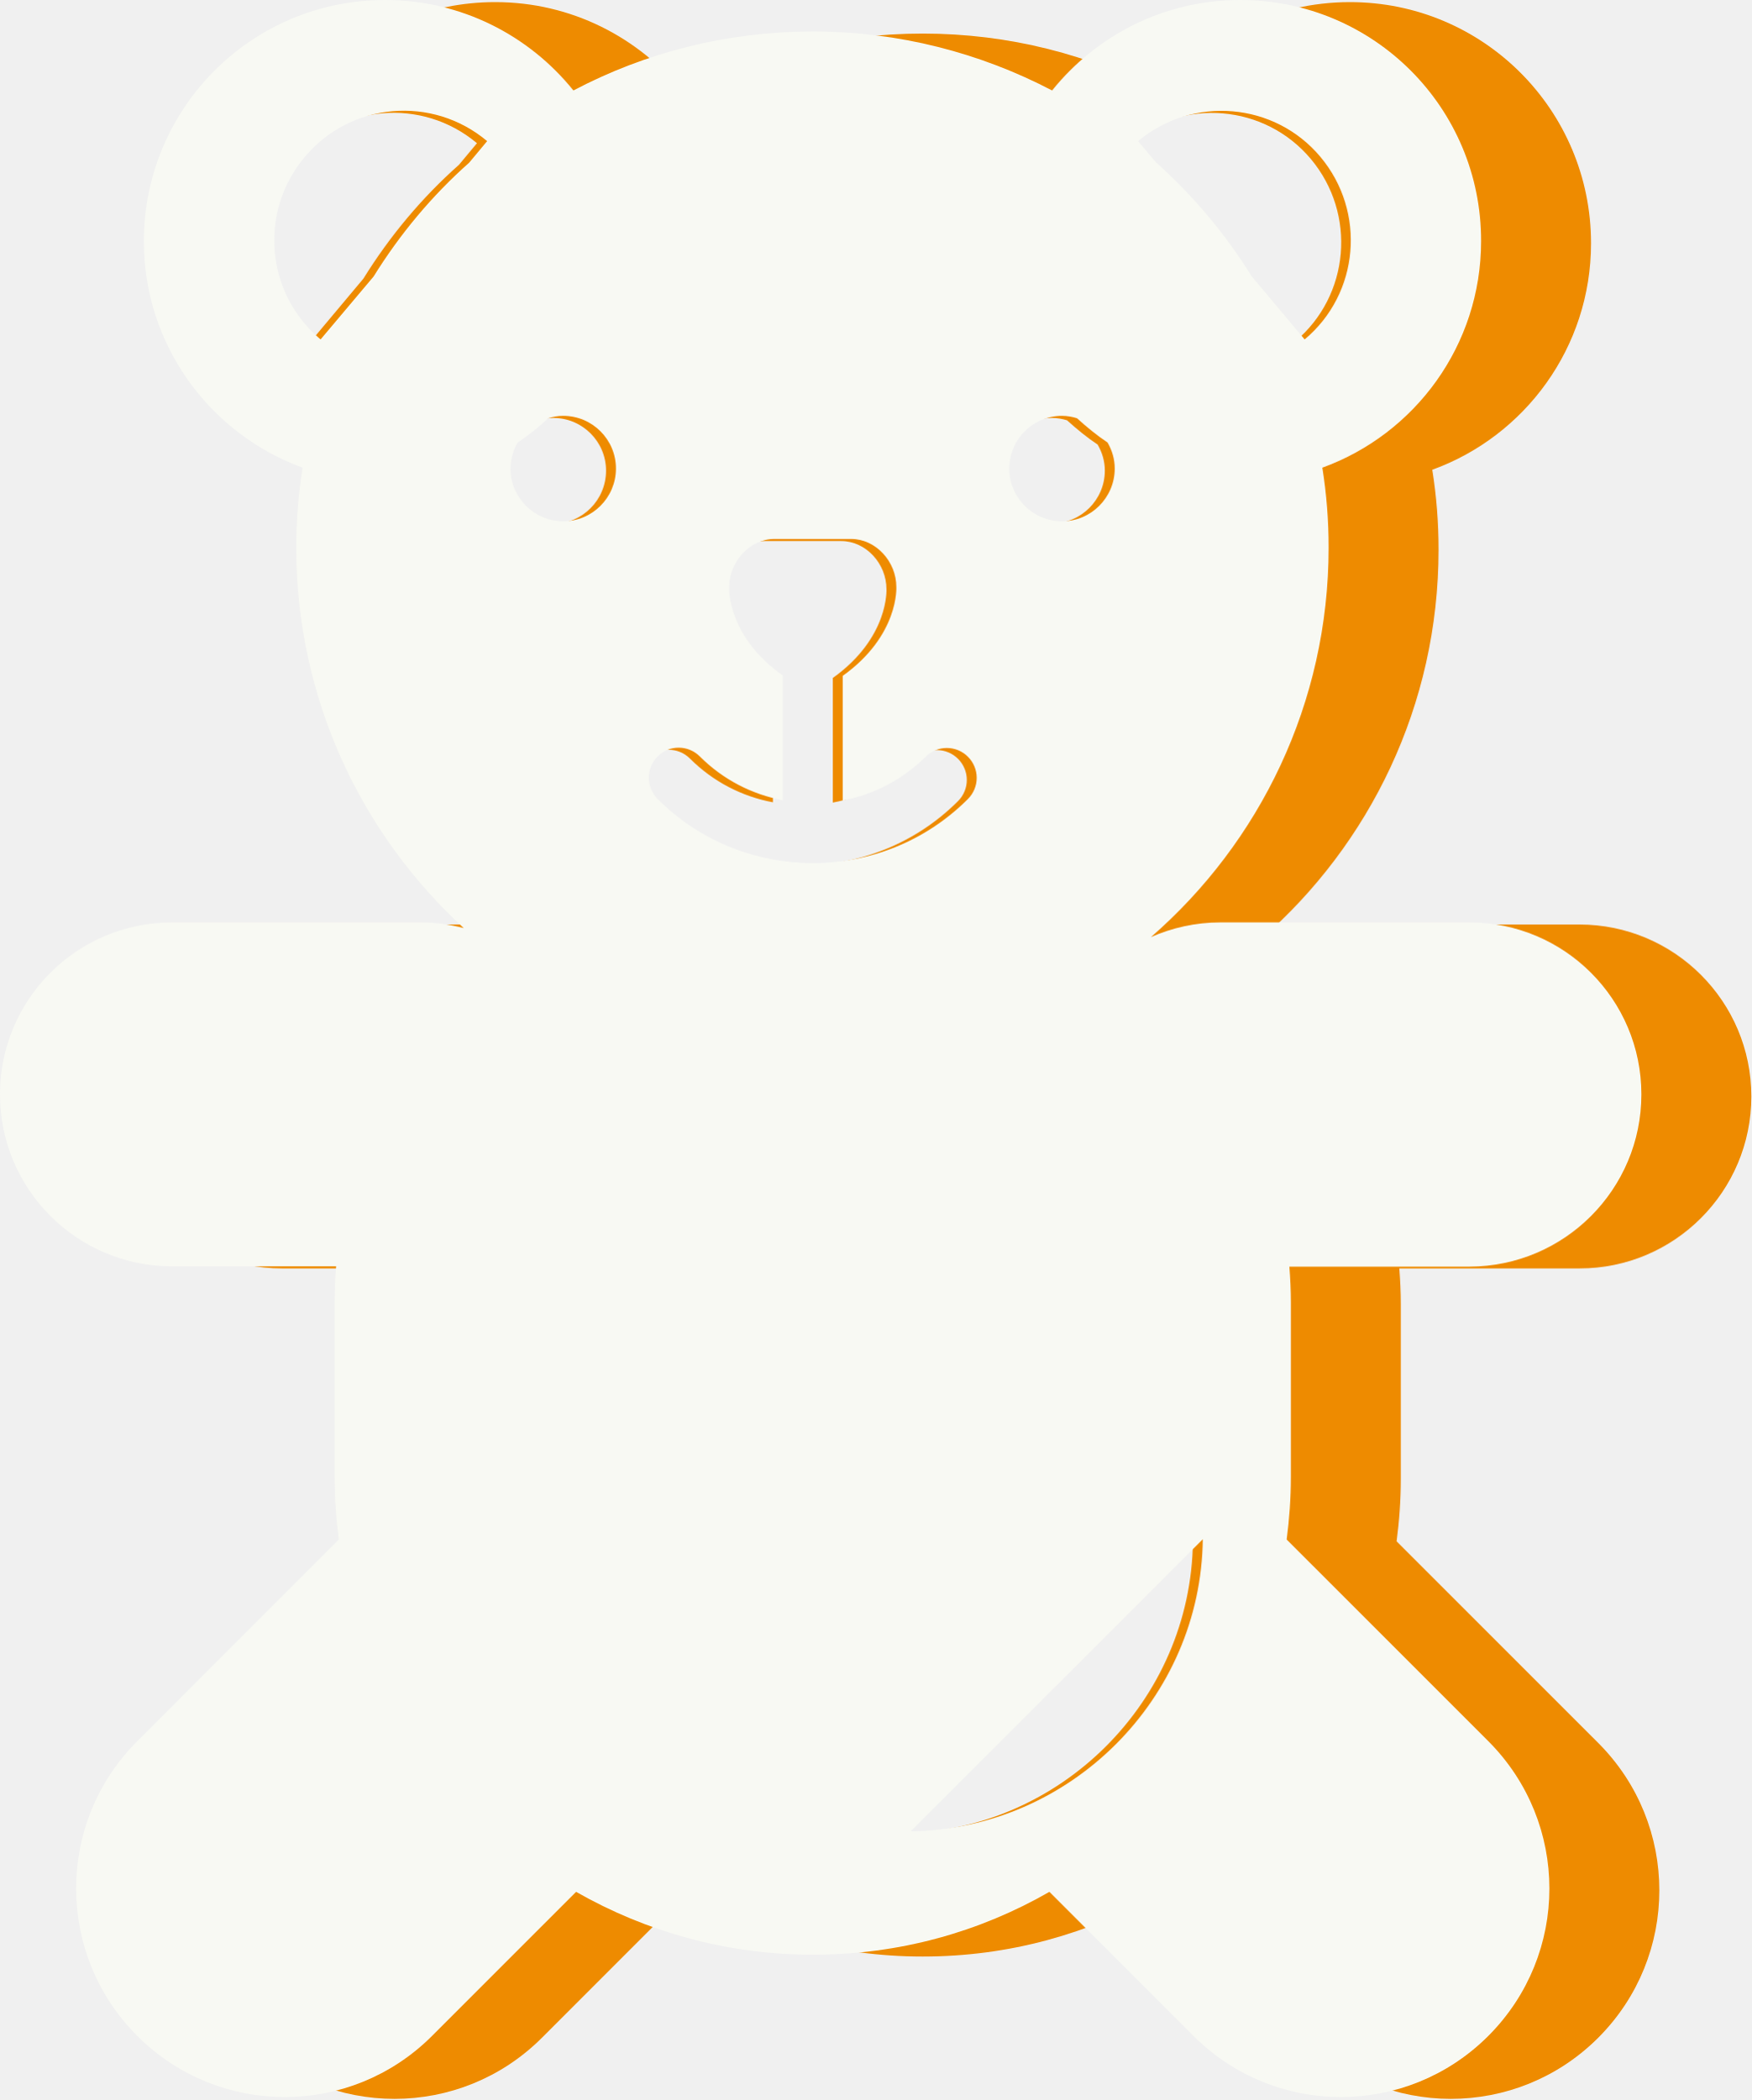
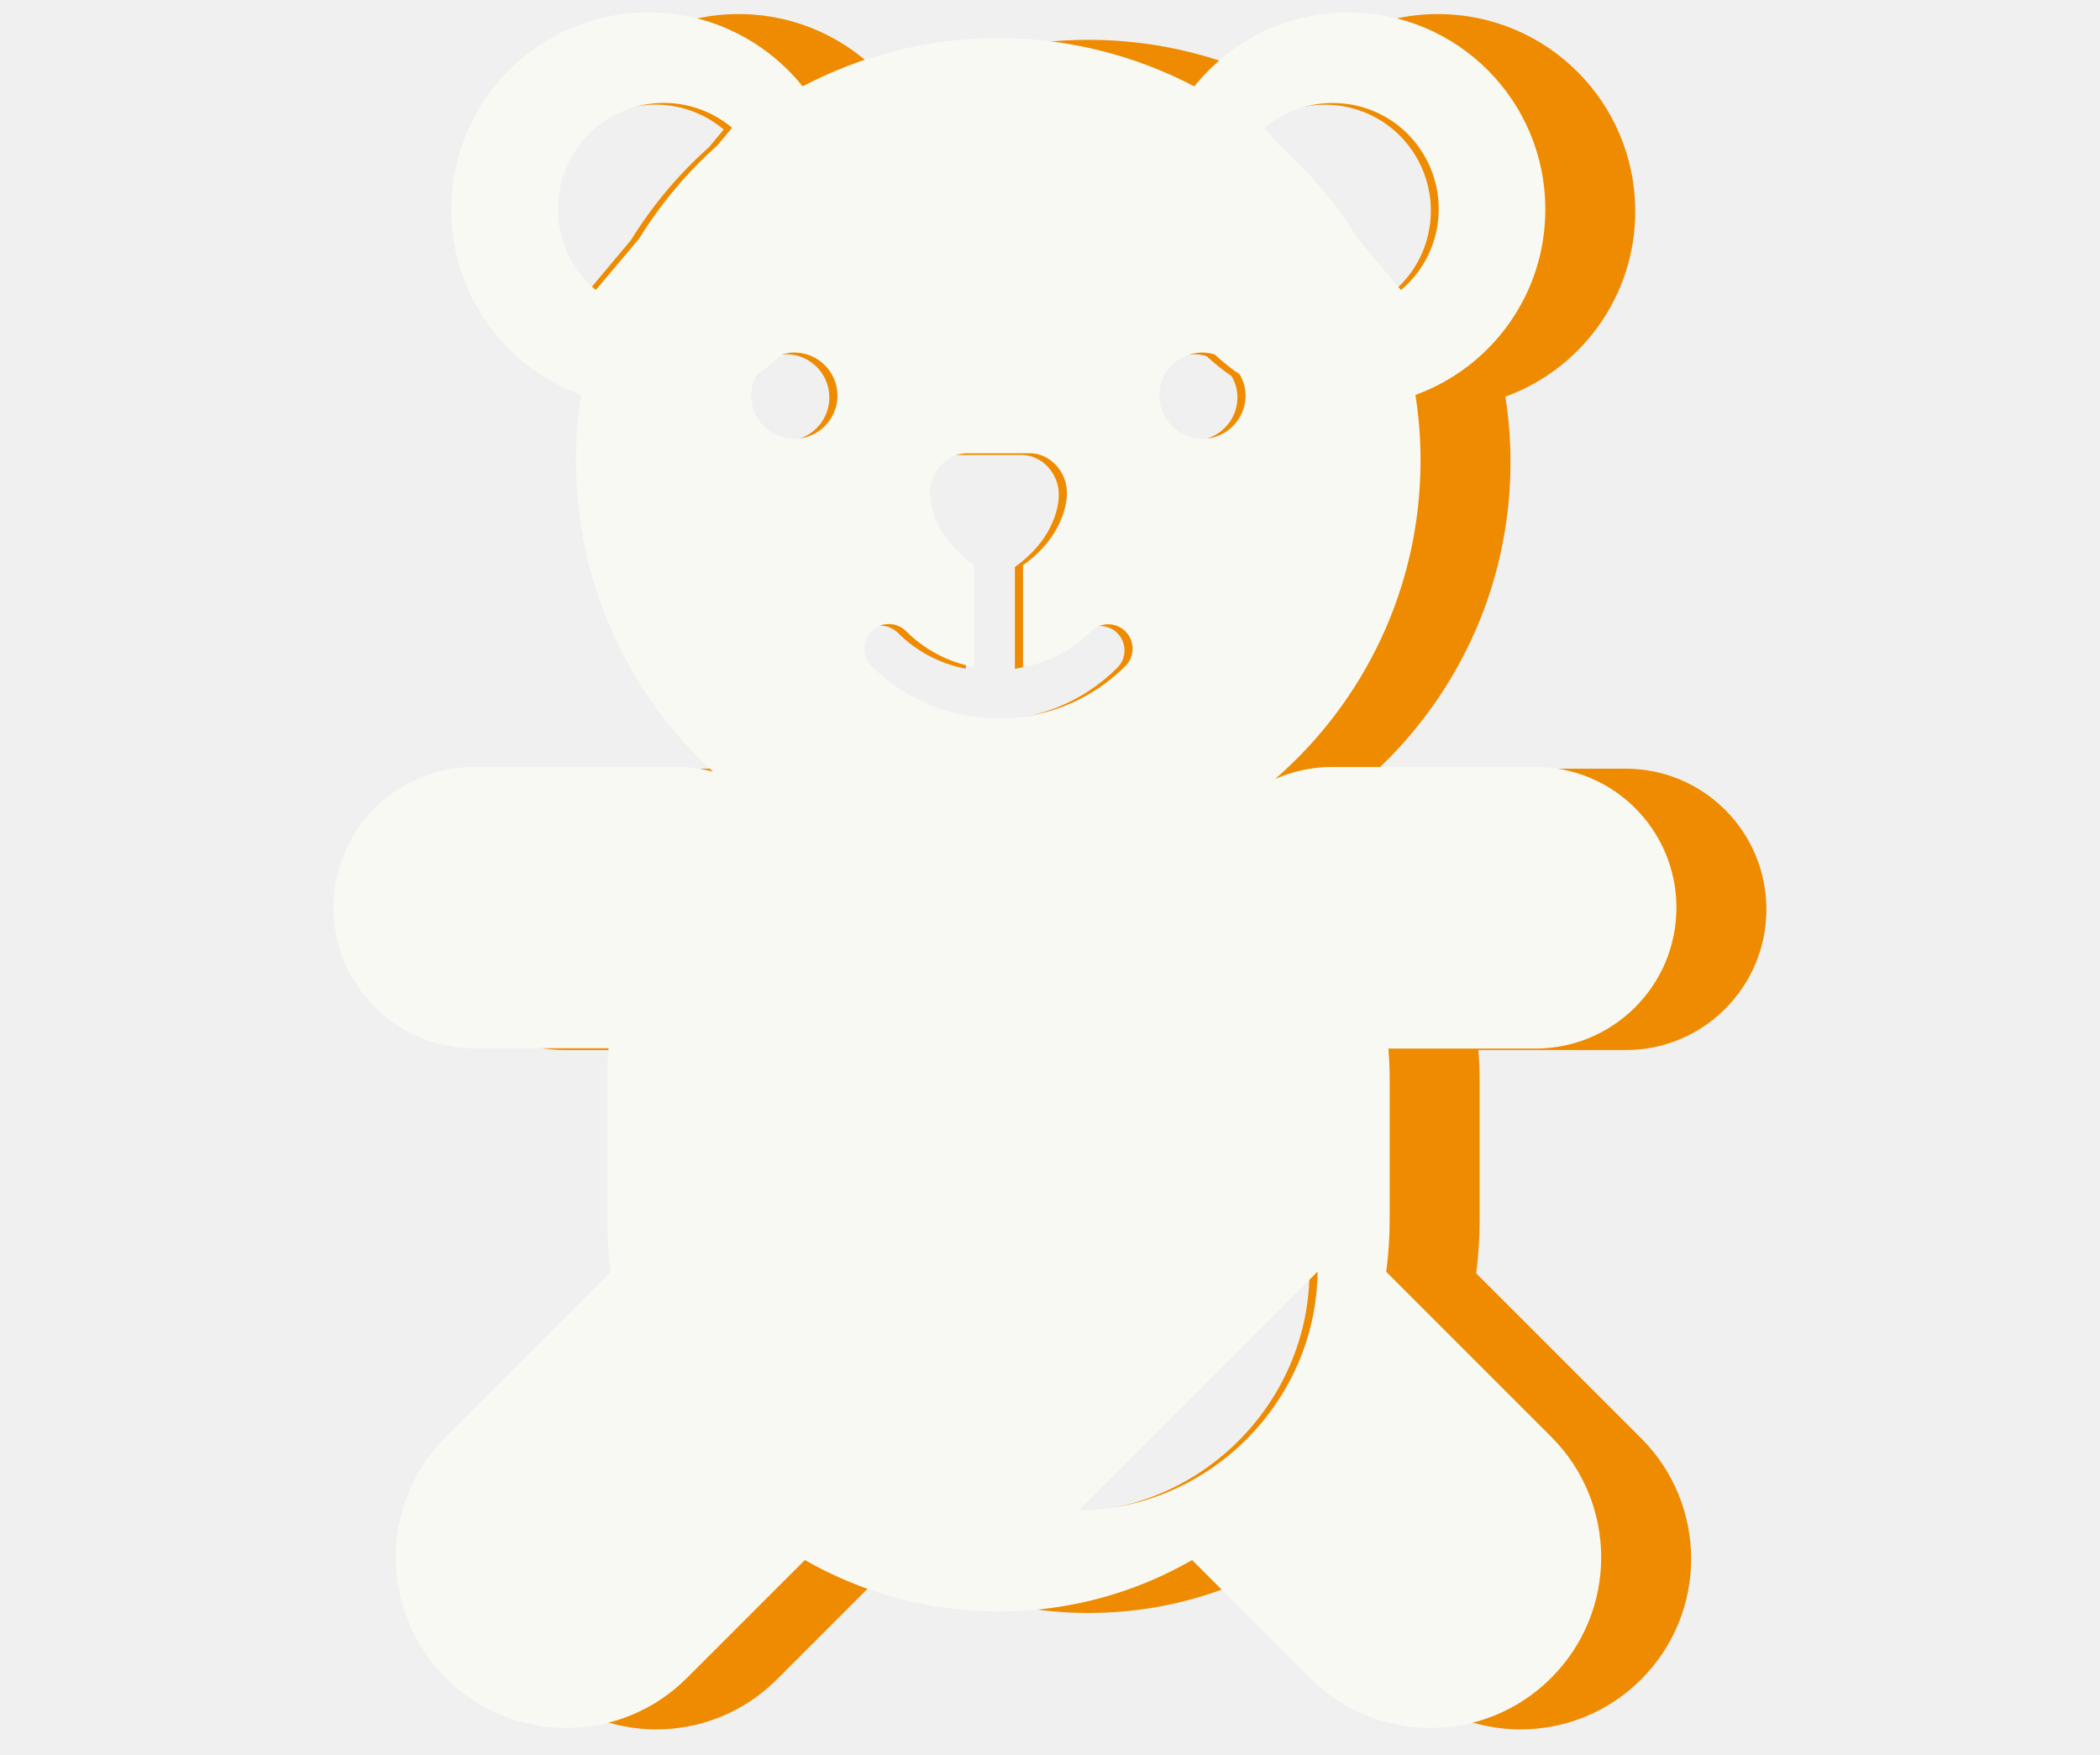
- <svg xmlns="http://www.w3.org/2000/svg" width="121" height="145" viewBox="0 0 121 145" fill="none">
-   <g clip-path="url(#clip0_76_37)">
-     <path d="M121 75.739C121 69.179 115.68 63.861 109.119 63.861H91.898C90.201 63.861 88.566 64.233 87.117 64.875C94.63 58.335 99.391 48.713 99.391 37.973C99.391 36.09 99.246 34.248 98.956 32.448C105.352 30.13 109.926 24.005 109.926 16.803C109.926 7.595 102.475 0.145 93.264 0.145C88.007 0.145 83.329 2.587 80.266 6.394C75.34 3.787 69.71 2.318 63.749 2.318C57.767 2.318 52.158 3.787 47.212 6.394C44.148 2.587 39.471 0.145 34.213 0.145C25.003 0.145 17.551 7.595 17.551 16.803C17.551 24.005 22.126 30.109 28.521 32.448C28.232 34.248 28.087 36.09 28.087 37.973C28.087 48.382 32.557 57.735 39.657 64.254C38.705 64.005 37.711 63.861 36.697 63.861H19.476C12.915 63.861 7.596 69.179 7.596 75.739C7.596 82.299 12.915 87.617 19.476 87.617H30.819C30.757 88.424 30.715 89.252 30.715 90.079V102.144C30.715 103.613 30.819 105.062 31.005 106.469L17.075 120.395C11.445 126.024 11.445 135.129 17.075 140.758C22.705 146.387 31.812 146.387 37.442 140.758L47.398 130.804C52.22 133.557 57.809 135.15 63.749 135.15C69.71 135.15 75.278 133.577 80.1 130.804L90.056 140.758C95.686 146.387 104.793 146.387 110.423 140.758C116.053 135.129 116.053 126.024 110.423 120.395L96.493 106.469C96.68 105.041 96.783 103.613 96.783 102.144V90.079C96.783 89.252 96.742 88.424 96.68 87.617H109.14C115.68 87.617 121 82.299 121 75.739ZM31.709 11.382C29.142 13.658 26.928 16.307 25.106 19.245L21.463 23.591C17.676 20.425 17.179 14.775 20.346 10.989C23.512 7.202 29.163 6.705 32.951 9.892L31.709 11.382ZM72.691 28.868C73.043 28.868 73.394 28.93 73.725 29.033C74.388 29.633 75.092 30.213 75.837 30.709C76.147 31.247 76.334 31.848 76.334 32.51C76.334 34.517 74.698 36.152 72.691 36.152C70.683 36.152 69.048 34.517 69.048 32.51C69.048 30.503 70.662 28.868 72.691 28.868ZM38.229 36.173C36.221 36.173 34.586 34.538 34.586 32.531C34.586 31.868 34.772 31.247 35.083 30.709C35.828 30.213 36.531 29.654 37.194 29.033C37.525 28.93 37.856 28.868 38.229 28.868C40.236 28.868 41.871 30.503 41.871 32.51C41.871 34.538 40.236 36.173 38.229 36.173ZM44.748 55.314C43.941 54.507 43.941 53.203 44.748 52.396C45.556 51.589 46.86 51.589 47.667 52.396C49.281 54.01 51.289 55.024 53.4 55.418V46.809C49.695 44.181 49.675 41.036 49.695 40.705V40.684C49.695 38.966 51.103 37.373 52.821 37.373H58.119C59.837 37.373 61.245 38.946 61.245 40.684C61.245 40.684 61.452 44.036 57.54 46.83V55.438C59.63 55.045 61.638 54.031 63.273 52.417C64.08 51.61 65.384 51.61 66.192 52.417C66.999 53.224 66.999 54.528 66.192 55.335C63.232 58.294 59.361 59.763 55.47 59.763C51.579 59.743 47.708 58.253 44.748 55.314ZM62.238 126.645L82.419 106.469C82.294 117.478 73.249 126.5 62.238 126.645ZM79.21 11.382L77.969 9.892C81.756 6.726 87.407 7.202 90.574 10.989C93.74 14.775 93.264 20.425 89.477 23.591L85.813 19.224C83.992 16.307 81.756 13.658 79.21 11.382Z" fill="#EE8B00" />
-     <path d="M113.404 75.594C113.404 69.034 108.085 63.716 101.523 63.716H84.303C82.605 63.716 80.97 64.088 79.521 64.73C87.035 58.19 91.795 48.568 91.795 37.828C91.795 35.945 91.65 34.103 91.361 32.303C97.756 29.985 102.33 23.86 102.33 16.658C102.351 7.45 94.9 0 85.689 0C80.432 0 75.754 2.442 72.691 6.249C67.744 3.663 62.114 2.173 56.153 2.173C50.192 2.173 44.563 3.642 39.616 6.249C36.553 2.442 31.854 0 26.597 0C17.407 0 9.935 7.45 9.935 16.658C9.935 23.86 14.509 29.964 20.905 32.303C20.615 34.103 20.47 35.945 20.47 37.828C20.47 48.237 24.941 57.59 32.04 64.109C31.088 63.86 30.095 63.716 29.081 63.716H11.881C5.319 63.716 0 69.034 0 75.594C0 82.154 5.319 87.472 11.881 87.472H23.223C23.161 88.279 23.12 89.107 23.12 89.934V102.019C23.12 103.489 23.223 104.937 23.409 106.344L9.48 120.271C3.85 125.9 3.85 135.005 9.48 140.634C15.11 146.262 24.217 146.262 29.846 140.634L39.802 130.68C44.625 133.432 50.213 135.026 56.153 135.026C62.114 135.026 67.682 133.453 72.505 130.68L82.46 140.634C88.09 146.262 97.197 146.262 102.827 140.634C108.457 135.005 108.457 125.9 102.827 120.271L88.897 106.344C89.084 104.917 89.187 103.489 89.187 102.019V89.955C89.187 89.127 89.146 88.3 89.084 87.493H101.544C108.085 87.472 113.404 82.154 113.404 75.594ZM73.374 28.723C73.726 28.723 74.078 28.785 74.409 28.888C75.071 29.488 75.775 30.068 76.52 30.564C76.831 31.102 77.017 31.703 77.017 32.365C77.017 34.372 75.382 36.007 73.374 36.007C71.366 36.007 69.731 34.372 69.731 32.365C69.731 30.358 71.366 28.723 73.374 28.723ZM78.631 9.747C82.419 6.581 88.07 7.057 91.236 10.843C94.403 14.63 93.927 20.28 90.139 23.446L86.476 19.079C84.654 16.141 82.44 13.513 79.873 11.216L78.631 9.747ZM45.432 52.251C46.239 51.444 47.543 51.444 48.35 52.251C49.965 53.865 51.972 54.879 54.084 55.273V46.664C50.379 44.036 50.358 40.891 50.379 40.559V40.539C50.379 38.821 51.786 37.228 53.504 37.228H58.803C60.521 37.228 61.928 38.8 61.928 40.539C61.928 40.539 62.135 43.891 58.223 46.685V55.293C60.314 54.9 62.321 53.886 63.957 52.272C64.764 51.465 66.068 51.465 66.875 52.272C67.682 53.079 67.682 54.383 66.875 55.19C63.915 58.149 60.045 59.618 56.153 59.618C52.283 59.618 48.392 58.149 45.432 55.19C44.625 54.362 44.625 53.058 45.432 52.251ZM35.766 30.564C36.511 30.068 37.215 29.509 37.877 28.888C38.208 28.785 38.539 28.723 38.912 28.723C40.92 28.723 42.555 30.358 42.555 32.365C42.555 34.372 40.92 36.007 38.912 36.007C36.904 36.007 35.269 34.372 35.269 32.365C35.269 31.723 35.456 31.102 35.766 30.564ZM22.147 23.446C18.359 20.28 17.862 14.63 21.05 10.843C24.217 7.057 29.867 6.56 33.655 9.747L32.413 11.237C29.846 13.513 27.632 16.162 25.81 19.1L22.147 23.446ZM83.102 106.324C82.978 117.333 73.933 126.355 62.922 126.5L83.102 106.324Z" fill="#F8F9F3" />
+ <svg xmlns="http://www.w3.org/2000/svg" width="170" height="142" viewBox="0 0 170 142" fill="none">
+   <g clip-path="url(#clip0_84_45)">
+     <path d="M142.993 73.605C142.993 67.316 137.893 62.218 131.604 62.218H115.095C113.468 62.218 111.901 62.575 110.512 63.19C117.715 56.921 122.278 47.697 122.278 37.401C122.278 35.596 122.139 33.831 121.861 32.105C127.992 29.883 132.377 24.011 132.377 17.108C132.377 8.28 125.234 1.139 116.405 1.139C111.365 1.139 106.881 3.48 103.945 7.13C99.222 4.63 93.825 3.222 88.111 3.222C82.377 3.222 77 4.63 72.258 7.13C69.321 3.48 64.837 1.139 59.797 1.139C50.968 1.139 43.825 8.28 43.825 17.108C43.825 24.011 48.21 29.863 54.341 32.105C54.063 33.831 53.924 35.596 53.924 37.401C53.924 47.38 58.21 56.346 65.016 62.595C64.103 62.357 63.151 62.218 62.178 62.218H45.67C39.38 62.218 34.281 67.316 34.281 73.605C34.281 79.893 39.38 84.991 45.67 84.991H56.543C56.484 85.765 56.444 86.558 56.444 87.352V98.917C56.444 100.325 56.543 101.714 56.722 103.063L43.369 116.413C37.972 121.809 37.972 130.538 43.369 135.933C48.766 141.329 57.496 141.329 62.893 135.933L72.436 126.392C77.059 129.03 82.417 130.557 88.111 130.557C93.825 130.557 99.163 129.05 103.786 126.392L113.33 135.933C118.726 141.329 127.457 141.329 132.854 135.933C138.25 130.538 138.25 121.809 132.854 116.413L119.5 103.063C119.679 101.694 119.778 100.325 119.778 98.917V87.352C119.778 86.558 119.738 85.765 119.679 84.991H131.623C137.893 84.991 142.993 79.893 142.993 73.605ZM57.397 11.911C54.936 14.093 52.813 16.632 51.067 19.449L47.575 23.615C43.944 20.579 43.468 15.164 46.504 11.534C49.539 7.903 54.956 7.427 58.587 10.482L57.397 11.911ZM96.683 28.673C97.02 28.673 97.357 28.733 97.675 28.832C98.31 29.407 98.984 29.962 99.698 30.439C99.996 30.954 100.175 31.53 100.175 32.164C100.175 34.089 98.607 35.656 96.683 35.656C94.758 35.656 93.191 34.089 93.191 32.164C93.191 30.24 94.738 28.673 96.683 28.673ZM63.647 35.676C61.722 35.676 60.154 34.108 60.154 32.184C60.154 31.549 60.333 30.954 60.631 30.439C61.345 29.962 62.02 29.427 62.654 28.832C62.972 28.733 63.289 28.673 63.647 28.673C65.571 28.673 67.139 30.24 67.139 32.164C67.139 34.108 65.571 35.676 63.647 35.676ZM69.897 54.025C69.123 53.252 69.123 52.002 69.897 51.228C70.671 50.455 71.921 50.455 72.694 51.228C74.242 52.775 76.166 53.747 78.19 54.124V45.872C74.639 43.353 74.619 40.337 74.639 40.02V40C74.639 38.354 75.988 36.826 77.635 36.826H82.714C84.361 36.826 85.71 38.334 85.71 40C85.71 40 85.909 43.214 82.159 45.892V54.144C84.163 53.767 86.087 52.795 87.655 51.248C88.429 50.474 89.679 50.474 90.452 51.248C91.226 52.022 91.226 53.271 90.452 54.045C87.615 56.882 83.905 58.29 80.174 58.29C76.444 58.27 72.734 56.842 69.897 54.025ZM86.663 122.404L106.008 103.063C105.889 113.616 97.218 122.266 86.663 122.404ZM102.933 11.911L101.742 10.482C105.373 7.447 110.79 7.903 113.826 11.534C116.861 15.164 116.405 20.579 112.774 23.615L109.262 19.429C107.516 16.632 105.373 14.093 102.933 11.911Z" fill="#EE8B00" />
+     <path d="M135.711 73.466C135.711 67.177 130.612 62.079 124.322 62.079H107.814C106.187 62.079 104.62 62.436 103.231 63.051C110.433 56.782 114.997 47.558 114.997 37.263C114.997 35.457 114.858 33.692 114.58 31.966C120.711 29.744 125.096 23.872 125.096 16.969C125.116 8.141 117.973 1 109.144 1C104.104 1 99.62 3.341 96.683 6.991C91.941 4.511 86.544 3.083 80.83 3.083C75.115 3.083 69.719 4.491 64.977 6.991C62.04 3.341 57.536 1 52.496 1C43.687 1 36.524 8.141 36.524 16.969C36.524 23.872 40.909 29.724 47.04 31.966C46.762 33.692 46.623 35.457 46.623 37.263C46.623 47.241 50.909 56.207 57.715 62.456C56.802 62.218 55.849 62.079 54.877 62.079H38.389C32.099 62.079 27 67.177 27 73.466C27 79.754 32.099 84.852 38.389 84.852H49.262C49.203 85.626 49.163 86.419 49.163 87.213V98.798C49.163 100.206 49.262 101.595 49.441 102.944L36.087 116.294C30.691 121.69 30.691 130.419 36.087 135.814C41.484 141.21 50.215 141.21 55.611 135.814L65.155 126.273C69.778 128.911 75.135 130.438 80.83 130.438C86.544 130.438 91.882 128.931 96.505 126.273L106.048 135.814C111.445 141.21 120.175 141.21 125.572 135.814C130.969 130.419 130.969 121.69 125.572 116.294L112.219 102.944C112.398 101.575 112.497 100.206 112.497 98.798V87.233C112.497 86.439 112.457 85.646 112.398 84.872H124.342C130.612 84.852 135.711 79.754 135.711 73.466ZM97.338 28.534C97.675 28.534 98.013 28.594 98.33 28.693C98.965 29.268 99.639 29.824 100.354 30.3C100.651 30.816 100.83 31.391 100.83 32.026C100.83 33.95 99.263 35.517 97.338 35.517C95.413 35.517 93.846 33.95 93.846 32.026C93.846 30.101 95.413 28.534 97.338 28.534ZM102.378 10.343C106.009 7.308 111.425 7.765 114.461 11.395C117.497 15.025 117.04 20.441 113.41 23.476L109.898 19.29C108.152 16.473 106.028 13.954 103.568 11.752L102.378 10.343ZM70.552 51.089C71.326 50.316 72.576 50.316 73.35 51.089C74.897 52.636 76.822 53.608 78.846 53.985V45.733C75.294 43.214 75.274 40.199 75.294 39.881V39.861C75.294 38.215 76.643 36.687 78.29 36.687H83.37C85.016 36.687 86.366 38.195 86.366 39.861C86.366 39.861 86.564 43.075 82.814 45.753V54.005C84.818 53.628 86.743 52.656 88.31 51.109C89.084 50.335 90.334 50.335 91.108 51.109C91.882 51.883 91.882 53.132 91.108 53.906C88.27 56.743 84.56 58.151 80.83 58.151C77.12 58.151 73.389 56.743 70.552 53.906C69.778 53.113 69.778 51.863 70.552 51.089ZM61.286 30.3C62 29.824 62.675 29.288 63.31 28.693C63.627 28.594 63.945 28.534 64.302 28.534C66.227 28.534 67.794 30.101 67.794 32.026C67.794 33.95 66.227 35.517 64.302 35.517C62.377 35.517 60.81 33.95 60.81 32.026C60.81 31.411 60.988 30.816 61.286 30.3ZM48.23 23.476C44.599 20.441 44.123 15.025 47.179 11.395C50.215 7.765 55.631 7.288 59.262 10.343L58.072 11.772C55.611 13.954 53.488 16.493 51.742 19.31L48.23 23.476ZM106.663 102.924C106.544 113.478 97.874 122.127 87.318 122.265L106.663 102.924Z" fill="#F8F9F3" />
  </g>
  <defs>
-     <clipPath id="clip0_76_37">
-       <rect width="121" height="145" fill="white" />
+     <clipPath id="clip0_84_45">
+       <rect width="115.993" height="139" fill="white" transform="translate(27 1)" />
    </clipPath>
  </defs>
</svg>
